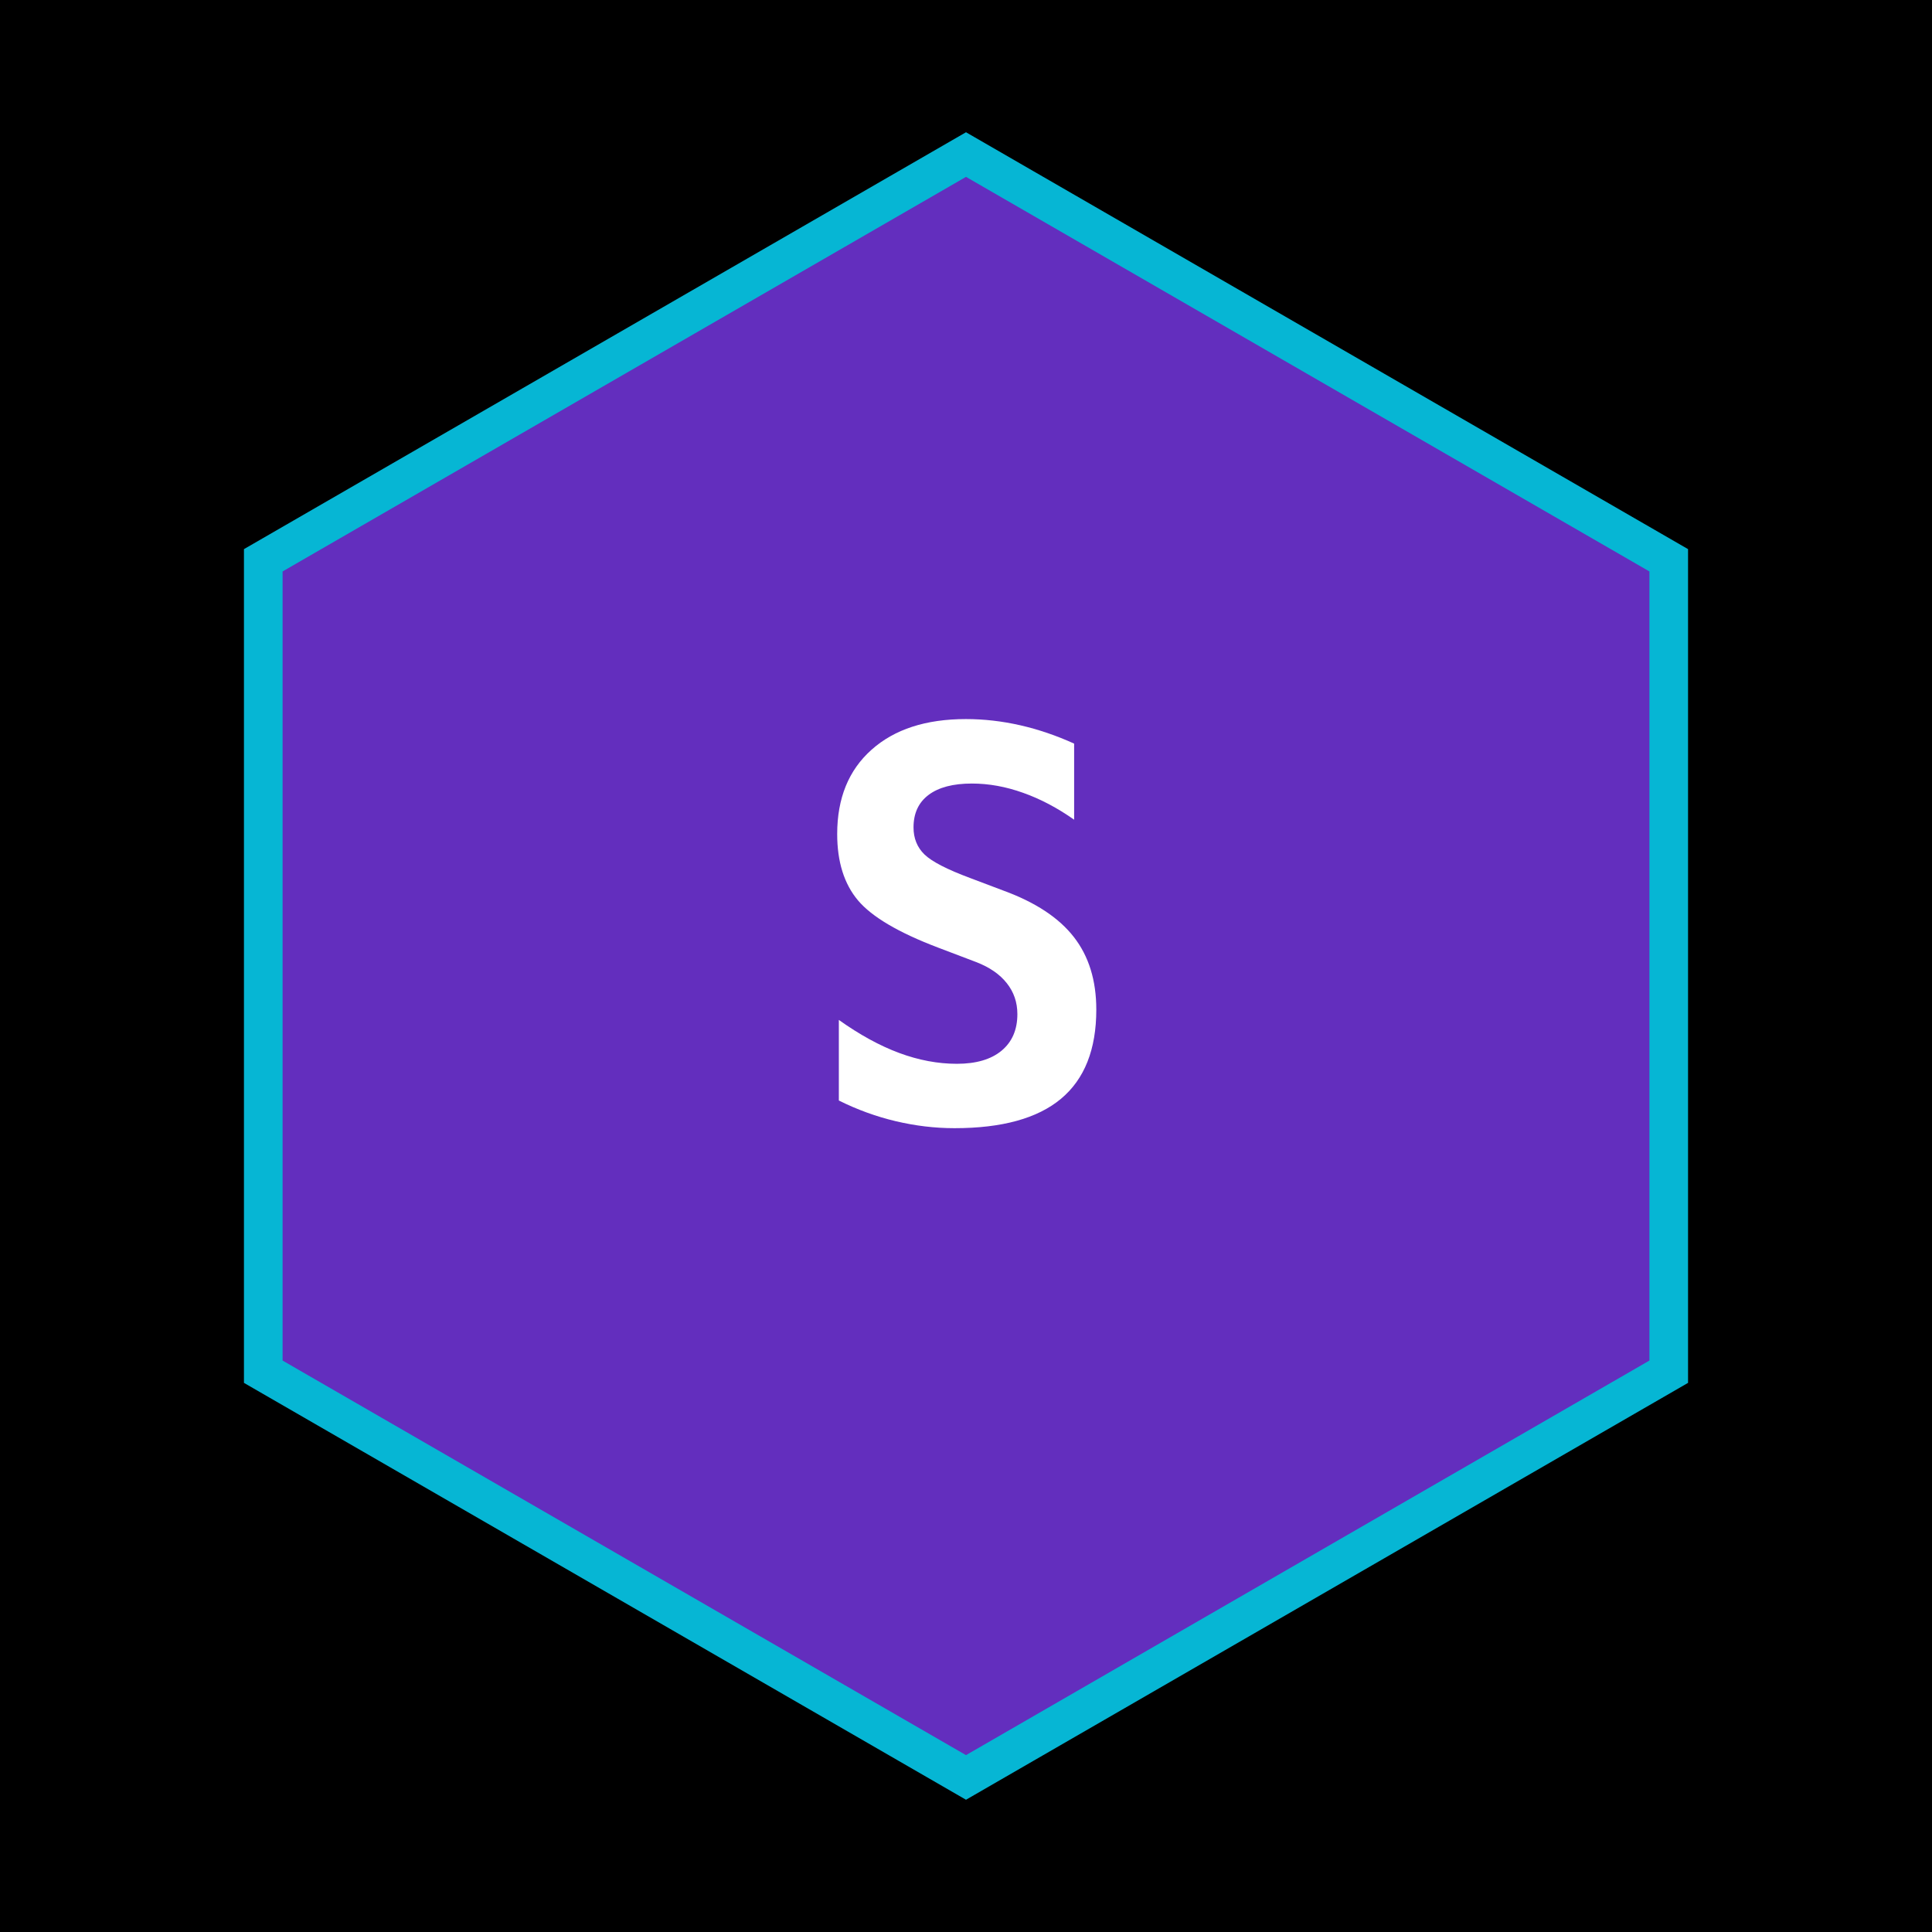
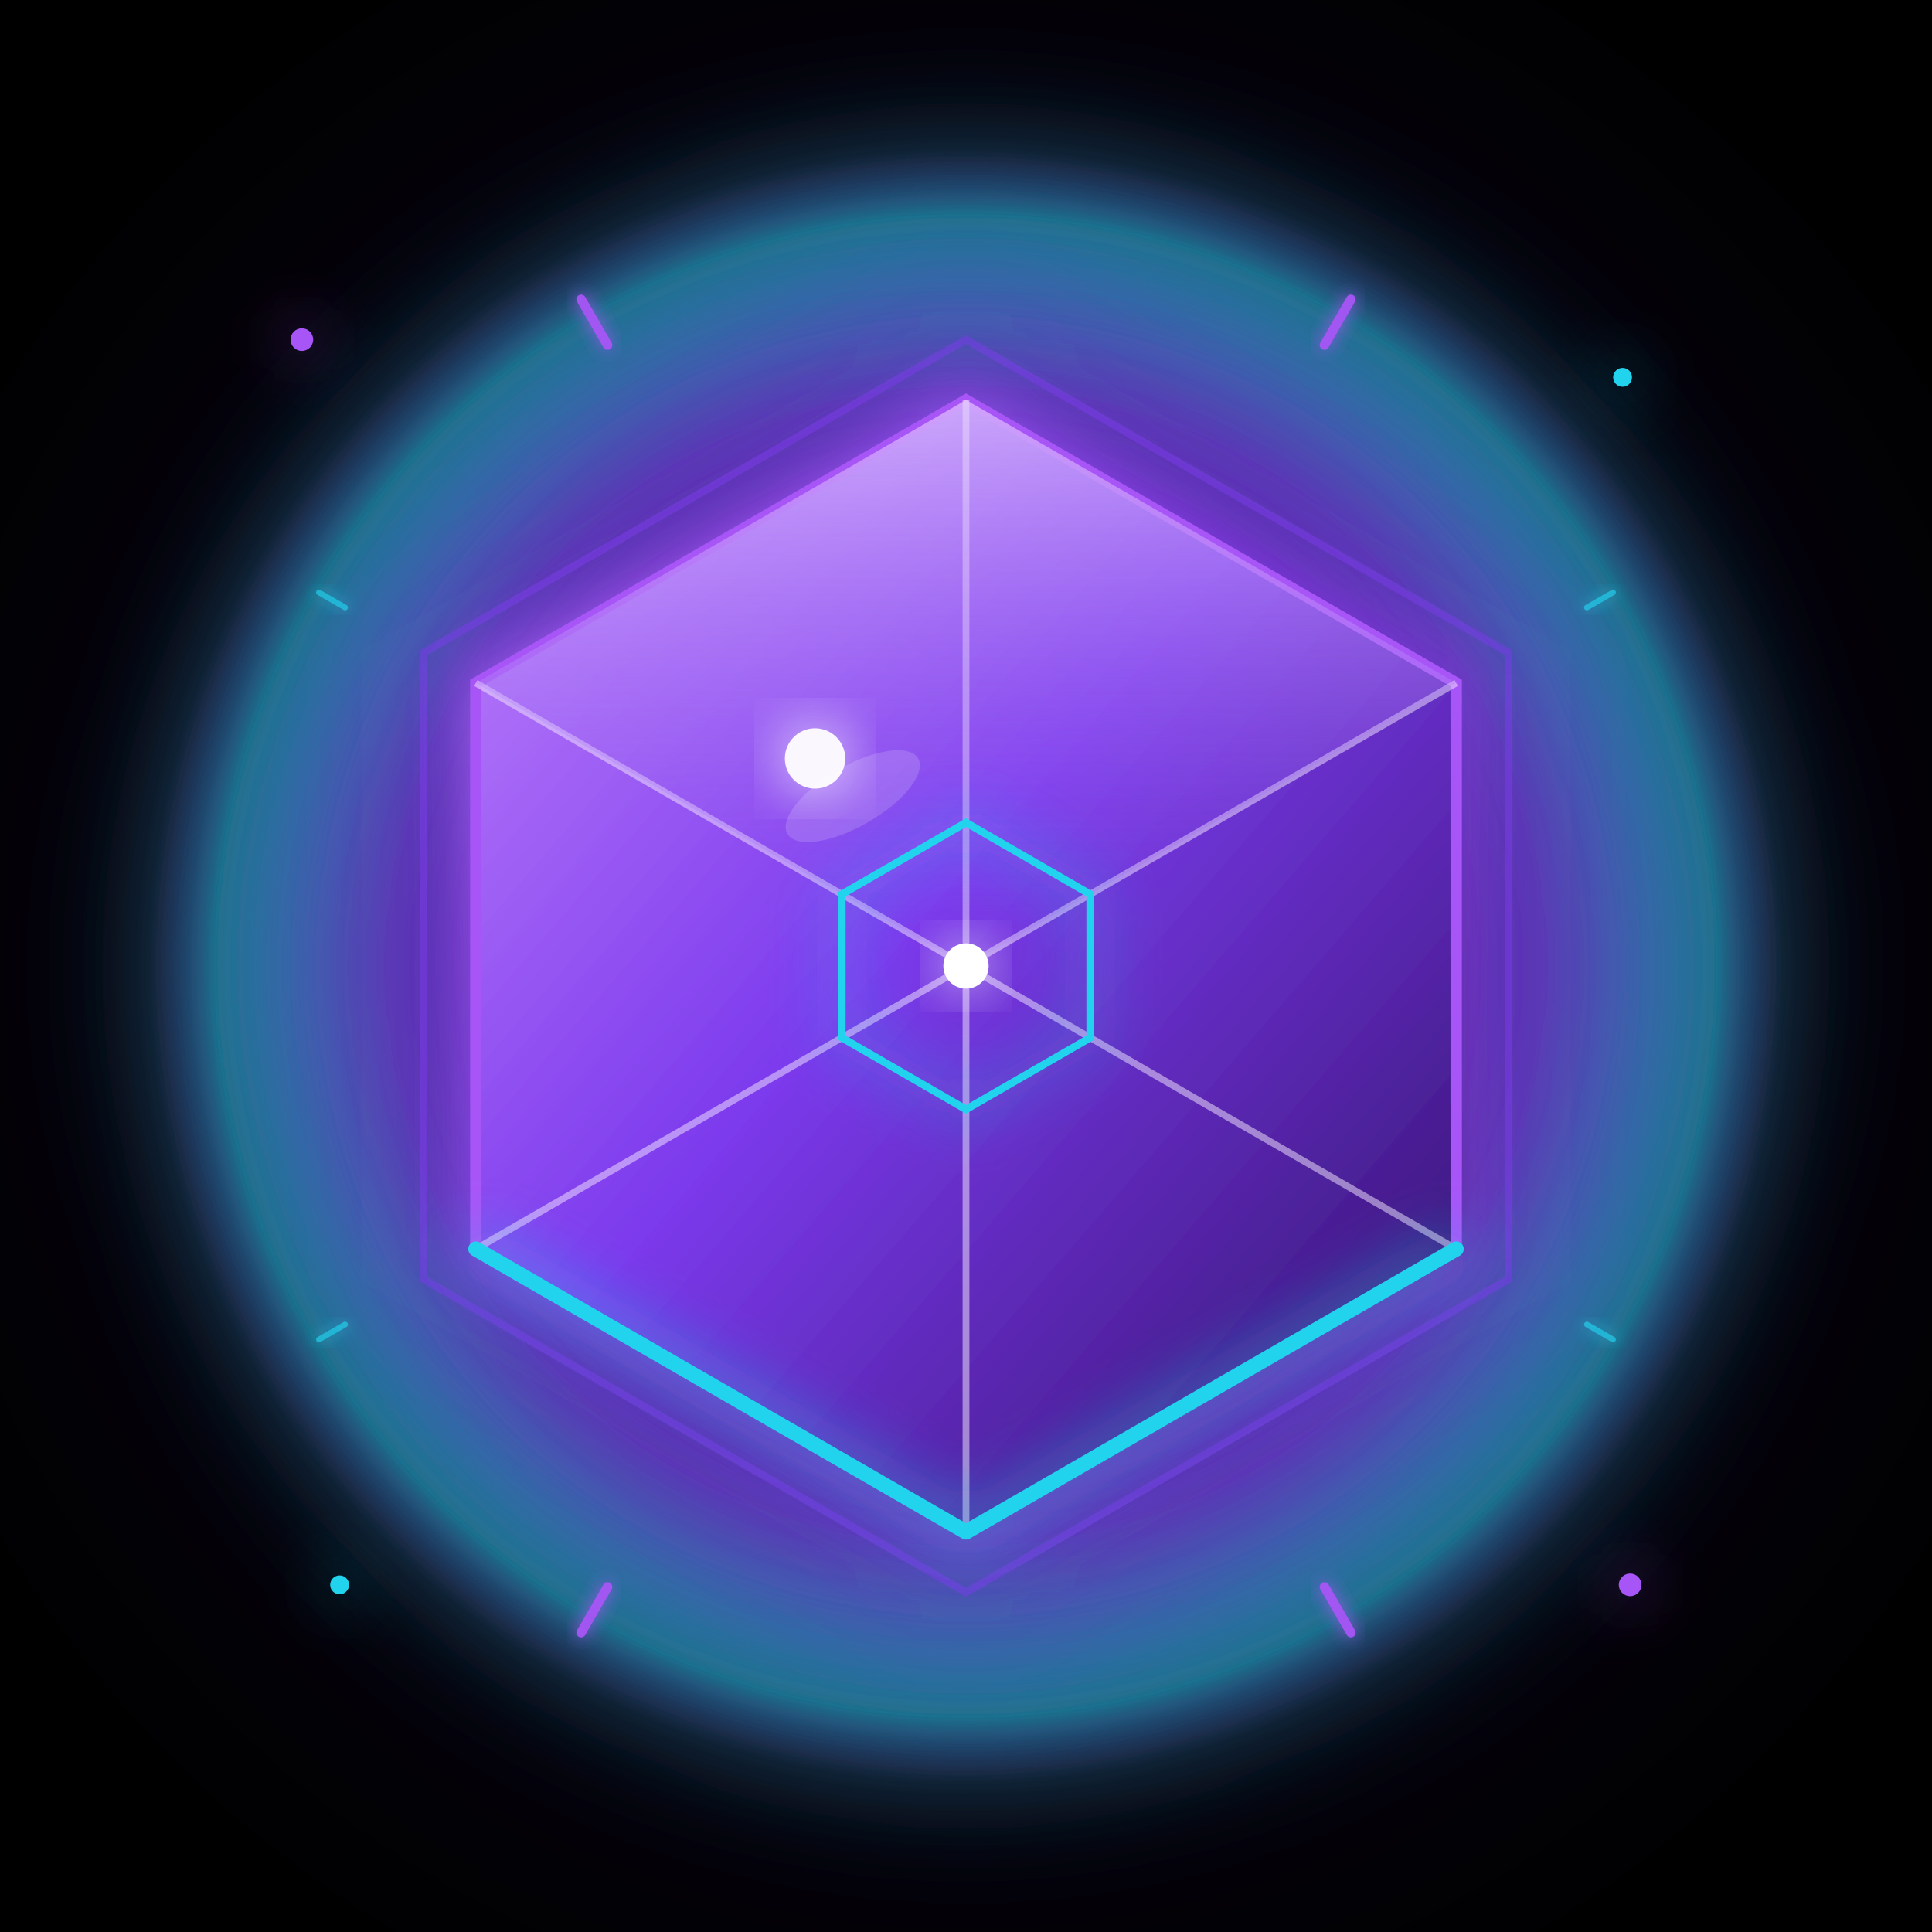
- <svg xmlns="http://www.w3.org/2000/svg" width="384" height="384" viewBox="0 0 384 384">
-   <rect width="384" height="384" fill="#000000" />
-   <polygon points="331.673,111.36 331.673,272.64 192,353.28 52.327,272.64 52.327,111.36 192,30.72" fill="#7c3aed" opacity="0.8" />
-   <polygon points="331.673,111.36 331.673,272.64 192,353.28 52.327,272.64 52.327,111.36 192,30.72" fill="none" stroke="#06b6d4" stroke-width="7.68" />
-   <text x="192" y="222.72" text-anchor="middle" font-size="107.52" fill="#ffffff" font-family="monospace" font-weight="bold">S</text>
+ <svg xmlns="http://www.w3.org/2000/svg" viewBox="0 0 512 512" width="384" height="384">
+   <defs>
+     <filter id="glow" x="-50%" y="-50%" width="200%" height="200%">
+       <feGaussianBlur stdDeviation="8" result="b" />
+       <feMerge>
+         <feMergeNode in="b" />
+         <feMergeNode in="SourceGraphic" />
+       </feMerge>
+     </filter>
+     <filter id="bloom" x="-50%" y="-50%" width="200%" height="200%">
+       <feGaussianBlur stdDeviation="18" result="b" />
+       <feMerge>
+         <feMergeNode in="b" />
+         <feMergeNode in="b" />
+         <feMergeNode in="SourceGraphic" />
+       </feMerge>
+     </filter>
+     <filter id="runeglow" x="-50%" y="-50%" width="200%" height="200%">
+       <feGaussianBlur stdDeviation="2.2" result="b" />
+       <feMerge>
+         <feMergeNode in="b" />
+         <feMergeNode in="SourceGraphic" />
+       </feMerge>
+     </filter>
+     <radialGradient id="bg" cx="50%" cy="50%" r="60%">
+       <stop offset="0%" stop-color="#1a0a3a" />
+       <stop offset="35%" stop-color="#0a0418" />
+       <stop offset="100%" stop-color="#000000" />
+     </radialGradient>
+     <linearGradient id="gemFill" x1="0%" y1="0%" x2="100%" y2="100%">
+       <stop offset="0%" stop-color="#c084fc" />
+       <stop offset="45%" stop-color="#7c3aed" />
+       <stop offset="100%" stop-color="#2e1065" />
+     </linearGradient>
+     <linearGradient id="gemFacet" x1="0%" y1="0%" x2="0%" y2="100%">
+       <stop offset="0%" stop-color="#e9d5ff" stop-opacity="0.95" />
+       <stop offset="100%" stop-color="#7c3aed" stop-opacity="0.1" />
+     </linearGradient>
+     <radialGradient id="portal" cx="50%" cy="50%" r="50%">
+       <stop offset="0%" stop-color="#7c3aed" stop-opacity="0" />
+       <stop offset="70%" stop-color="#7c3aed" stop-opacity="0.45" />
+       <stop offset="92%" stop-color="#22d3ee" stop-opacity="0.35" />
+       <stop offset="100%" stop-color="#7c3aed" stop-opacity="0" />
+     </radialGradient>
+   </defs>
+   <rect width="512" height="512" fill="#000" />
+   <rect width="512" height="512" fill="url(#bg)" />
+   <circle cx="256" cy="256" r="220" fill="url(#portal)" opacity="0.9" filter="url(#bloom)" />
+   <line x1="446" y1="256" x2="460" y2="256" stroke="#a855f7" stroke-width="2.5" stroke-linecap="round" opacity="0.95" filter="url(#runeglow)" />
+   <line x1="351" y1="420.545" x2="358" y2="432.669" stroke="#a855f7" stroke-width="2.5" stroke-linecap="round" opacity="0.95" filter="url(#runeglow)" />
+   <line x1="161" y1="420.545" x2="154" y2="432.669" stroke="#a855f7" stroke-width="2.5" stroke-linecap="round" opacity="0.95" filter="url(#runeglow)" />
+   <line x1="66" y1="256" x2="52" y2="256" stroke="#a855f7" stroke-width="2.5" stroke-linecap="round" opacity="0.95" filter="url(#runeglow)" />
+   <line x1="161" y1="91.455" x2="154" y2="79.331" stroke="#a855f7" stroke-width="2.5" stroke-linecap="round" opacity="0.95" filter="url(#runeglow)" />
+   <line x1="351" y1="91.455" x2="358" y2="79.331" stroke="#a855f7" stroke-width="2.5" stroke-linecap="round" opacity="0.95" filter="url(#runeglow)" />
+   <line x1="420.545" y1="351" x2="427.473" y2="355" stroke="#22d3ee" stroke-width="1.5" stroke-linecap="round" opacity="0.7" filter="url(#runeglow)" />
+   <line x1="256" y1="446" x2="256" y2="454" stroke="#22d3ee" stroke-width="1.5" stroke-linecap="round" opacity="0.7" filter="url(#runeglow)" />
+   <line x1="91.455" y1="351" x2="84.527" y2="355" stroke="#22d3ee" stroke-width="1.5" stroke-linecap="round" opacity="0.7" filter="url(#runeglow)" />
+   <line x1="91.455" y1="161" x2="84.527" y2="157" stroke="#22d3ee" stroke-width="1.5" stroke-linecap="round" opacity="0.7" filter="url(#runeglow)" />
+   <line x1="256" y1="66" x2="256" y2="58" stroke="#22d3ee" stroke-width="1.5" stroke-linecap="round" opacity="0.7" filter="url(#runeglow)" />
+   <line x1="420.545" y1="161" x2="427.473" y2="157" stroke="#22d3ee" stroke-width="1.5" stroke-linecap="round" opacity="0.7" filter="url(#runeglow)" />
+   <path d="M256,90L399.76,173L399.76,339L256,422L112.24,339L112.24,173Z" fill="none" stroke="#7c3aed" stroke-width="2" opacity="0.5" filter="url(#bloom)" />
+   <path d="M256,106L385.904,181L385.904,331L256,406L126.096,331L126.096,181Z" fill="url(#gemFill)" stroke="#a855f7" stroke-width="3" filter="url(#glow)" />
+   <line x1="256" y1="256" x2="256" y2="106" stroke="#f5e9ff" stroke-width="1.8" opacity="0.5" />
+   <line x1="256" y1="256" x2="385.904" y2="181" stroke="#f5e9ff" stroke-width="1.8" opacity="0.5" />
+   <line x1="256" y1="256" x2="385.904" y2="331" stroke="#f5e9ff" stroke-width="1.8" opacity="0.5" />
+   <line x1="256" y1="256" x2="256" y2="406" stroke="#f5e9ff" stroke-width="1.8" opacity="0.5" />
+   <line x1="256" y1="256" x2="126.096" y2="331" stroke="#f5e9ff" stroke-width="1.8" opacity="0.5" />
+   <line x1="256" y1="256" x2="126.096" y2="181" stroke="#f5e9ff" stroke-width="1.8" opacity="0.5" />
+   <path d="M 126.096 181 L 256 106 L 385.904 181 L 256 256 Z" fill="url(#gemFacet)" opacity="0.65" />
+   <path d="M256,218L288.909,237L288.909,275L256,294L223.091,275L223.091,237Z" fill="none" stroke="#22d3ee" stroke-width="2" filter="url(#glow)" />
+   <circle cx="256" cy="256" r="6" fill="#fff" filter="url(#glow)" />
+   <path d="M 385.904 331 L 256 406 L 126.096 331" fill="none" stroke="#22d3ee" stroke-width="4" stroke-linecap="round" stroke-linejoin="round" filter="url(#glow)" />
+   <circle cx="216" cy="201" r="8" fill="#fff" opacity="0.95" filter="url(#glow)" />
+   <ellipse cx="226" cy="211" rx="20" ry="8" fill="#fff" opacity="0.15" transform="rotate(-30 226 211)" />
+   <g filter="url(#glow)">
+     <circle cx="80" cy="90" r="3" fill="#a855f7" />
+     <circle cx="430" cy="100" r="2.5" fill="#22d3ee" />
+     <circle cx="90" cy="420" r="2.5" fill="#22d3ee" />
+     <circle cx="432" cy="420" r="3" fill="#a855f7" />
+   </g>
</svg>
